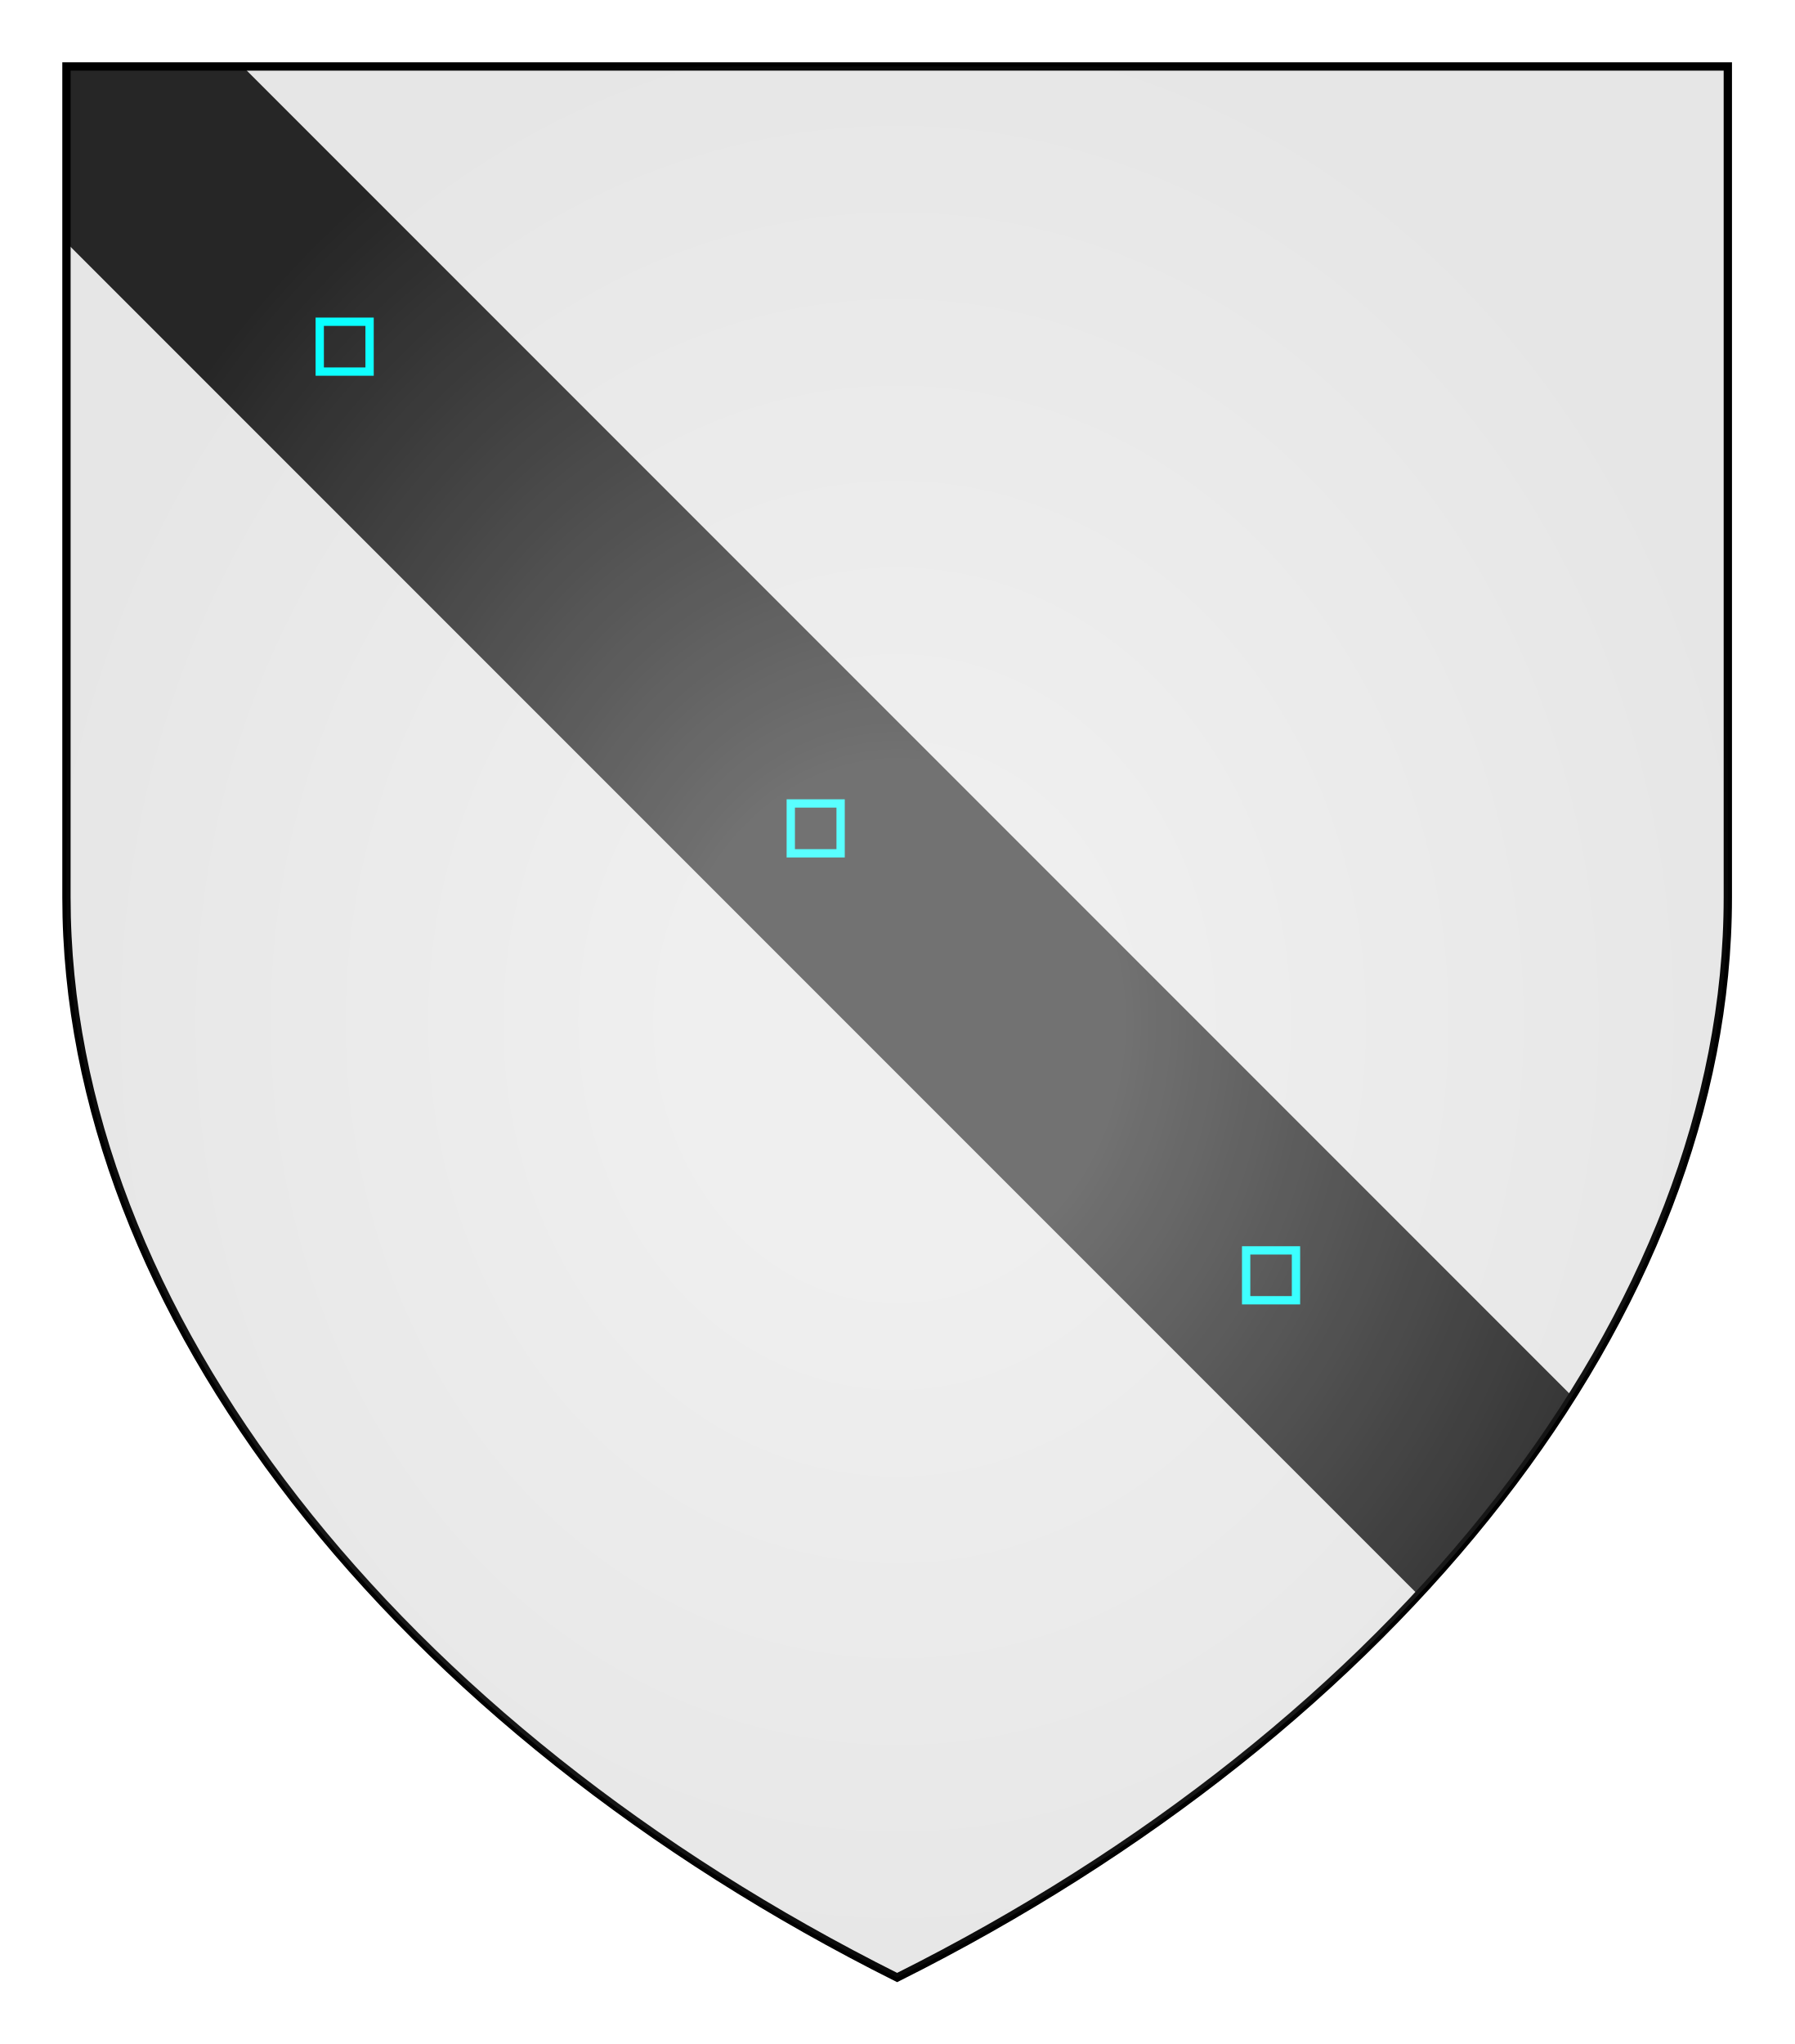
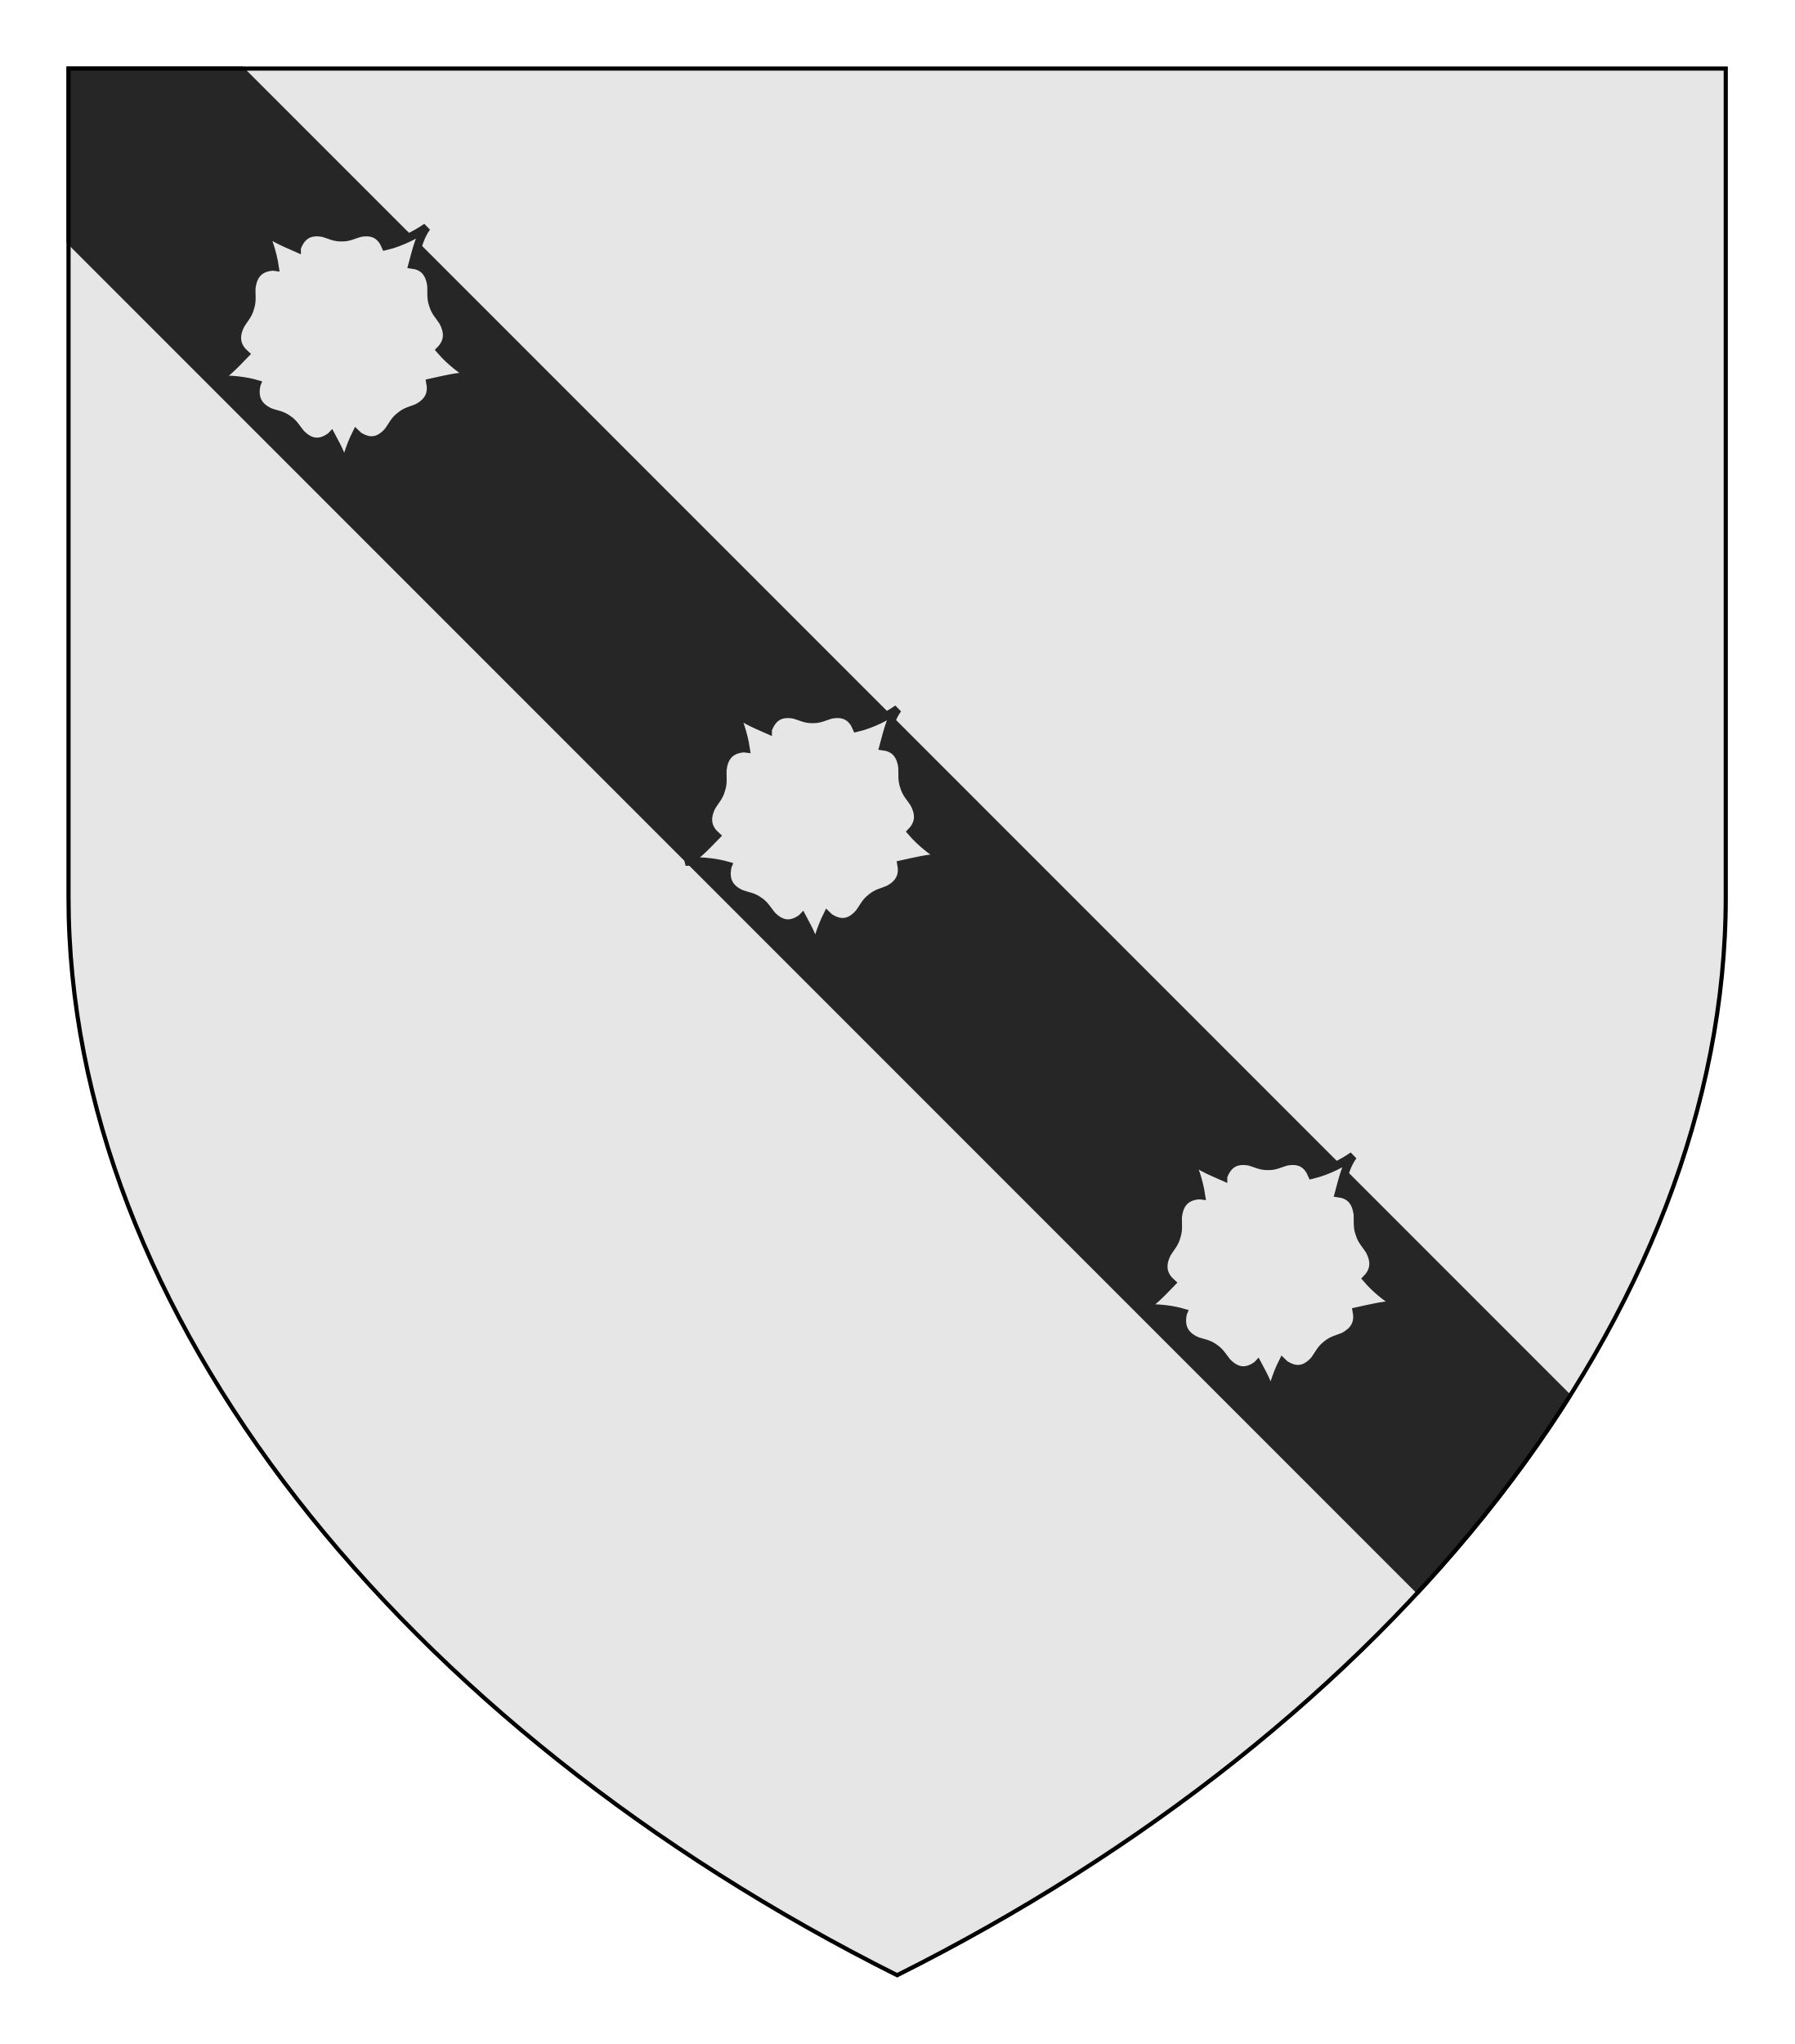
<svg xmlns="http://www.w3.org/2000/svg" height="246.0" width="216.0">
  <defs>
    <clipPath id="contour">
-       <path d="M 8.0,8.0 L 208.0,8.0 L 208.0,108.0 C 208.0,158.0 168.0,208.0 108.0,238.0 C 48.0,208.0 8.0,158.0 8.0,108.0 L 8.0,8.0 Z" />
+       <path d="M 0.0,0.0 L 200.0,0.0 L 200.0,100.0 C 200.0,150.0 160.0,200.0 100.0,230.0 C 40.0,200.0 0.0,150.0 0.0,100.0 L 0.0,0.0 Z" />
    </clipPath>
    <radialGradient id="lighting">
      <stop offset="25%" stop-color="white" stop-opacity="35%" />
      <stop offset="100%" stop-color="white" stop-opacity="0%" />
    </radialGradient>
  </defs>
-   <g>
-     <path d="M 8.0,8.0 L 208.0,8.0 L 208.0,108.0 C 208.0,158.0 168.0,208.0 108.0,238.0 C 48.0,208.0 8.0,158.0 8.0,108.0 L 8.0,8.0 Z" style="fill: rgb(230, 230, 230); stroke-width: 1px; stroke: none;" />
-     <path d="M 8.0,8.0 L 8.0,29.213 L 170.743,191.956 L 170.743,191.956 C 177.838,184.316 184.046,176.308 189.256,168.043 L 189.256,168.043 L 29.213,8.0 L 8.0,8.0 Z" style="fill: rgb(38, 38, 38); stroke-width: 1px; stroke: none;" />
-     <path d="M 95.196,96.697 L 101.196,96.697 L 101.196,102.697 L 95.196,102.697 L 95.196,96.697 Z" style="fill: none; stroke-width: 1px; stroke: rgb(0, 255, 255);" />
-     <path d="M 38.491,38.722 L 44.491,38.722 L 44.491,44.722 L 38.491,44.722 L 38.491,38.722 Z" style="fill: none; stroke-width: 1px; stroke: rgb(0, 255, 255);" />
-     <path d="M 150.013,150.487 L 156.013,150.487 L 156.013,156.487 L 150.013,156.487 L 150.013,150.487 Z" style="fill: none; stroke-width: 1px; stroke: rgb(0, 255, 255);" />
-     <path d="M 8.0,8.0 L 208.0,8.0 L 208.0,108.0 C 208.0,158.0 168.0,208.0 108.0,238.0 C 48.0,208.0 8.0,158.0 8.0,108.0 L 8.0,8.0 Z" style="fill: none; stroke-width: 1px; stroke: rgb(0, 0, 0);" />
+   <g transform="translate(8.0,8.0)">
+     <path clip-path="url(#contour)" d="M 0.0,0.0 L 200.0,0.0 L 200.0,100.0 C 200.0,150.0 160.0,200.0 100.0,230.0 C 40.0,200.0 0.0,150.0 0.0,100.0 L 0.0,0.0 Z" style="fill: rgb(230, 230, 230); stroke-width: 1px; stroke: none;" />
+     <path clip-path="url(#contour)" d="M 0.0,0.0 L 0.0,21.213 L 162.743,183.956 C 169.838,176.316 176.046,168.308 181.256,160.043 L 21.213,0.0 L 0.0,0.0 Z" style="fill: rgb(38, 38, 38); stroke-width: 1px; stroke: none;" />
+     <path clip-path="url(#contour)" d="M 89.824,82.654 C 89.824,82.655 89.824,82.655 89.824,82.655 C 89.897,84.23 90.034,85.407 90.196,86.428 C 90.196,86.428 90.196,86.428 90.196,86.428 C 90.034,85.407 89.897,84.229 89.824,82.654 Z" style="fill: rgb(230, 230, 230); stroke-width: 1px; stroke: rgb(38, 38, 38);" />
+     <path clip-path="url(#contour)" d="M 85.579,88.895 C 85.761,88.925 85.938,88.952 86.11,88.977 C 86.11,88.977 86.11,88.977 86.11,88.977 C 85.938,88.952 85.761,88.925 85.579,88.895 Z" style="fill: rgb(230, 230, 230); stroke-width: 1px; stroke: rgb(38, 38, 38);" />
+     <path clip-path="url(#contour)" d="M 97.096,87.999 C 96.715,88.111 96.358,88.211 96.02,88.3 C 95.141,88.697 94.427,89.064 93.793,89.418 C 93.804,89.46 93.815,89.501 93.825,89.543 C 94.694,89.066 95.711,88.563 97.096,87.999 Z" style="fill: rgb(230, 230, 230); stroke-width: 1px; stroke: rgb(38, 38, 38);" />
+     <path clip-path="url(#contour)" d="M 92.582,93.606 C 92.582,93.606 92.582,93.606 92.582,93.606 C 92.808,94.04 93.059,94.5 93.355,95.002 C 93.059,94.5 92.808,94.04 92.582,93.606 Z" style="fill: rgb(230, 230, 230); stroke-width: 1px; stroke: rgb(38, 38, 38);" />
+     <path clip-path="url(#contour)" d="M 87.286,93.705 C 87.101,94.124 86.896,94.565 86.656,95.044 C 86.896,94.565 87.101,94.124 87.286,93.705 C 87.286,93.705 87.286,93.705 87.286,93.705 Z" style="fill: rgb(230, 230, 230); stroke-width: 1px; stroke: rgb(38, 38, 38);" />
+     <path clip-path="url(#contour)" d="M 105.766,95.399 C 105.766,95.399 105.766,95.399 105.766,95.399 L 105.767,95.399 C 105.766,95.399 105.766,95.399 105.766,95.399 Z" style="fill: rgb(230, 230, 230); stroke-width: 1px; stroke: rgb(38, 38, 38);" />
+     <path clip-path="url(#contour)" d="M 91.992,94.049 C 91.992,94.049 91.992,94.049 91.992,94.049 C 92.713,94.75 93.504,95.59 94.474,96.777 C 94.474,96.777 94.474,96.777 94.474,96.777 C 93.504,95.59 92.713,94.75 91.992,94.049 Z" style="fill: rgb(230, 230, 230); stroke-width: 1px; stroke: rgb(38, 38, 38);" />
+     <path clip-path="url(#contour)" d="M 85.65,96.904 C 85.638,96.923 85.627,96.943 85.615,96.963 C 85.627,96.943 85.638,96.923 85.65,96.904 Z" style="fill: rgb(230, 230, 230); stroke-width: 1px; stroke: rgb(38, 38, 38);" />
+     <path clip-path="url(#contour)" d="M 87.896,94.128 C 87.218,94.877 86.479,95.769 85.582,97.021 C 85.593,97.001 85.604,96.982 85.615,96.963 C 85.604,96.982 85.593,97.001 85.582,97.021 C 85.582,97.021 85.582,97.021 85.582,97.021 C 85.582,97.021 85.581,97.021 85.581,97.021 C 86.479,95.77 87.218,94.877 87.896,94.128 C 87.896,94.128 87.896,94.128 87.896,94.128 L 85.65,96.904 Z" style="fill: rgb(230, 230, 230); stroke-width: 1px; stroke: rgb(38, 38, 38);" />
+     <path clip-path="url(#contour)" d="M 100.07,77.316 C 98.973,78.1 97.026,79.145 95.13,79.586 C 94.615,78.366 93.801,77.92 92.816,77.92 C 92.562,77.92 92.297,77.95 92.022,78.003 C 91.281,78.21 90.738,78.533 89.931,78.533 C 89.902,78.533 89.873,78.533 89.843,78.532 L 89.841,78.532 L 89.806,78.532 L 89.806,78.532 C 89.776,78.533 89.746,78.533 89.717,78.533 C 88.911,78.533 88.366,78.21 87.625,78.003 C 87.362,77.952 87.108,77.922 86.863,77.92 L 86.863,77.92 C 86.853,77.92 86.842,77.92 86.832,77.92 C 85.787,77.92 84.936,78.421 84.428,79.814 C 84.428,79.815 84.427,79.816 84.427,79.817 C 82.551,78.991 81.261,78.446 80.341,77.471 L 80.341,77.471 C 80.869,78.544 81.5,80.308 81.768,82.073 C 81.705,82.065 81.641,82.058 81.577,82.05 C 79.798,82.165 79.13,83.214 78.967,84.688 C 78.938,85.513 79.086,86.164 78.81,87.006 L 78.81,87.008 L 78.799,87.043 L 78.799,87.044 C 78.569,87.9 78.093,88.353 77.669,89.051 C 77.544,89.297 77.442,89.541 77.368,89.782 L 77.368,89.782 C 77.065,90.77 77.227,91.718 78.203,92.597 C 76.719,94.129 75.734,95.189 74.497,95.713 L 74.497,95.713 C 74.812,95.686 75.176,95.67 75.573,95.67 C 76.765,95.67 78.252,95.812 79.598,96.201 C 79.591,96.218 79.584,96.235 79.577,96.253 C 79.171,98.055 79.946,99.022 81.258,99.608 C 82.011,99.875 82.654,99.915 83.351,100.432 L 83.352,100.433 L 83.382,100.453 L 83.382,100.453 C 84.106,100.929 84.386,101.532 84.908,102.155 C 85.099,102.35 85.294,102.522 85.496,102.666 L 85.496,102.666 C 85.921,102.969 86.374,103.145 86.862,103.145 C 87.375,103.145 87.929,102.95 88.534,102.504 C 88.552,102.485 88.571,102.466 88.589,102.447 C 89.439,104.03 90.026,105.176 90.162,106.407 L 90.162,106.407 C 90.365,105.304 90.851,103.67 91.589,102.185 C 91.679,102.272 91.77,102.358 91.863,102.444 C 92.439,102.814 92.96,102.978 93.435,102.978 C 94.212,102.978 94.871,102.542 95.461,101.856 C 95.943,101.2 96.185,100.58 96.878,100.057 L 96.88,100.056 L 96.908,100.034 L 96.908,100.034 C 97.572,99.472 98.212,99.388 98.947,99.073 C 99.185,98.947 99.405,98.809 99.6,98.656 L 99.6,98.656 C 100.358,98.062 100.752,97.243 100.522,96.04 C 102.336,95.648 103.645,95.31 104.804,95.31 C 105.134,95.31 105.452,95.338 105.766,95.399 C 104.645,94.78 102.964,93.557 101.726,92.106 C 102.779,91.016 102.685,89.86 102.043,88.673 C 101.601,87.986 101.114,87.548 100.863,86.698 L 100.862,86.696 L 100.851,86.661 L 100.851,86.661 C 100.554,85.827 100.685,85.17 100.635,84.347 C 100.598,84.071 100.543,83.811 100.467,83.57 L 100.467,83.57 C 100.17,82.629 99.548,81.975 98.369,81.815 C 98.909,79.783 99.261,78.388 100.07,77.316 Z" style="fill: rgb(230, 230, 230); stroke-width: 1px; stroke: rgb(38, 38, 38);" />
+     <path clip-path="url(#contour)" d="M 33.118,24.68 C 33.118,24.68 33.118,24.68 33.118,24.68 C 33.191,26.255 33.328,27.432 33.49,28.453 C 33.49,28.453 33.49,28.453 33.49,28.453 C 33.328,27.432 33.191,26.255 33.118,24.68 Z" style="fill: rgb(230, 230, 230); stroke-width: 1px; stroke: rgb(38, 38, 38);" />
+     <path clip-path="url(#contour)" d="M 28.874,30.92 C 29.056,30.95 29.232,30.978 29.404,31.003 C 29.404,31.003 29.404,31.003 29.404,31.003 C 29.232,30.978 29.056,30.95 28.874,30.92 Z" style="fill: rgb(230, 230, 230); stroke-width: 1px; stroke: rgb(38, 38, 38);" />
+     <path clip-path="url(#contour)" d="M 40.39,30.024 C 40.01,30.136 39.652,30.236 39.315,30.325 C 38.435,30.722 37.721,31.09 37.087,31.444 C 37.099,31.485 37.11,31.527 37.12,31.569 C 37.988,31.091 39.005,30.588 40.39,30.024 Z" style="fill: rgb(230, 230, 230); stroke-width: 1px; stroke: rgb(38, 38, 38);" />
+     <path clip-path="url(#contour)" d="M 35.877,35.631 C 36.102,36.065 36.354,36.525 36.649,37.027 C 36.354,36.525 36.102,36.065 35.877,35.631 L 35.877,35.631 Z" style="fill: rgb(230, 230, 230); stroke-width: 1px; stroke: rgb(38, 38, 38);" />
+     <path clip-path="url(#contour)" d="M 30.58,35.731 C 30.396,36.149 30.19,36.59 29.95,37.069 C 30.19,36.59 30.396,36.149 30.58,35.731 C 30.58,35.731 30.58,35.731 30.58,35.731 Z" style="fill: rgb(230, 230, 230); stroke-width: 1px; stroke: rgb(38, 38, 38);" />
+     <path clip-path="url(#contour)" d="M 49.06,37.424 C 49.061,37.424 49.061,37.424 49.061,37.424 L 49.061,37.424 C 49.061,37.424 49.061,37.424 49.06,37.424 Z" style="fill: rgb(230, 230, 230); stroke-width: 1px; stroke: rgb(38, 38, 38);" />
+     <path clip-path="url(#contour)" d="M 35.287,36.074 C 35.287,36.074 35.287,36.074 35.287,36.074 C 36.007,36.775 36.799,37.616 37.768,38.802 C 37.768,38.802 37.768,38.802 37.768,38.802 C 36.799,37.616 36.007,36.775 35.287,36.074 Z" style="fill: rgb(230, 230, 230); stroke-width: 1px; stroke: rgb(38, 38, 38);" />
+     <path clip-path="url(#contour)" d="M 37.768,38.802 C 37.768,38.802 37.768,38.802 37.768,38.802 C 37.768,38.802 37.768,38.802 37.768,38.802 L 35.287,36.074 Z" style="fill: rgb(230, 230, 230); stroke-width: 1px; stroke: rgb(38, 38, 38);" />
+     <path clip-path="url(#contour)" d="M 31.19,36.154 C 30.513,36.902 29.773,37.795 28.876,39.046 C 28.899,39.007 28.922,38.968 28.944,38.929 C 28.922,38.968 28.899,39.007 28.876,39.046 C 28.876,39.046 28.876,39.046 28.876,39.046 C 28.876,39.046 28.876,39.046 28.876,39.046 C 28.876,39.046 28.876,39.046 28.876,39.046 C 28.876,39.046 28.876,39.046 28.876,39.046 C 29.773,37.795 30.513,36.903 31.19,36.154 C 31.19,36.154 31.19,36.154 31.19,36.154 Z" style="fill: rgb(230, 230, 230); stroke-width: 1px; stroke: rgb(38, 38, 38);" />
+     <path clip-path="url(#contour)" d="M 43.365,19.341 C 42.268,20.125 40.321,21.17 38.425,21.611 C 37.909,20.391 37.096,19.945 36.11,19.945 C 35.856,19.945 35.591,19.975 35.317,20.028 C 34.576,20.235 34.033,20.558 33.226,20.558 C 33.197,20.558 33.167,20.558 33.138,20.557 L 33.136,20.557 L 33.1,20.557 L 33.1,20.557 C 33.07,20.558 33.041,20.558 33.012,20.558 C 32.205,20.558 31.661,20.235 30.92,20.028 C 30.657,19.977 30.402,19.948 30.158,19.945 L 30.158,19.945 C 30.147,19.945 30.137,19.945 30.127,19.945 C 29.082,19.945 28.23,20.446 27.722,21.839 C 27.722,21.84 27.722,21.841 27.722,21.842 C 25.846,21.016 24.556,20.471 23.636,19.496 L 23.636,19.496 C 24.163,20.569 24.794,22.333 25.063,24.099 C 25,24.09 24.936,24.083 24.872,24.075 C 23.092,24.19 22.424,25.24 22.262,26.713 C 22.233,27.538 22.38,28.189 22.105,29.032 L 22.104,29.033 L 22.094,29.068 L 22.094,29.069 C 21.864,29.925 21.388,30.378 20.964,31.076 C 20.839,31.322 20.737,31.566 20.662,31.808 L 20.662,31.808 C 20.359,32.795 20.521,33.743 21.498,34.623 C 20.013,36.155 19.029,37.214 17.792,37.739 L 17.792,37.739 C 18.107,37.711 18.471,37.695 18.868,37.695 C 20.059,37.695 21.546,37.838 22.893,38.227 C 22.886,38.244 22.879,38.261 22.872,38.278 C 22.466,40.081 23.241,41.047 24.553,41.633 C 25.305,41.9 25.948,41.94 26.646,42.457 L 26.647,42.458 L 26.676,42.478 L 26.677,42.479 C 27.4,42.954 27.68,43.558 28.202,44.18 C 28.393,44.376 28.589,44.547 28.79,44.691 L 28.79,44.691 C 29.216,44.994 29.668,45.17 30.157,45.17 C 30.67,45.17 31.223,44.976 31.829,44.529 C 31.847,44.51 31.865,44.491 31.883,44.472 C 32.734,46.056 33.32,47.201 33.456,48.433 C 33.659,47.33 34.145,45.695 34.884,44.21 C 34.973,44.297 35.065,44.384 35.158,44.47 C 35.734,44.839 36.254,45.003 36.73,45.003 C 37.507,45.003 38.165,44.567 38.756,43.881 C 39.238,43.225 39.48,42.605 40.173,42.083 L 40.174,42.081 L 40.202,42.059 L 40.203,42.059 C 40.867,41.497 41.507,41.414 42.241,41.098 C 42.48,40.972 42.699,40.834 42.894,40.681 L 42.894,40.681 C 43.653,40.087 44.047,39.268 43.817,38.066 C 45.63,37.673 46.939,37.336 48.099,37.336 C 48.429,37.336 48.747,37.363 49.06,37.424 C 47.939,36.805 46.259,35.582 45.02,34.132 C 46.074,33.041 45.979,31.885 45.337,30.698 C 44.896,30.011 44.409,29.573 44.157,28.723 L 44.157,28.721 L 44.145,28.686 L 44.145,28.686 C 43.849,27.852 43.98,27.196 43.93,26.372 C 43.892,26.096 43.838,25.837 43.762,25.595 L 43.762,25.595 C 43.465,24.654 42.842,24 41.663,23.84 C 42.204,21.808 42.556,20.413 43.365,19.341 Z" style="fill: rgb(230, 230, 230); stroke-width: 1px; stroke: rgb(38, 38, 38);" />
+     <path clip-path="url(#contour)" d="M 144.64,136.445 C 144.64,136.445 144.64,136.445 144.64,136.446 C 144.713,138.02 144.85,139.197 145.012,140.218 C 145.012,140.218 145.012,140.218 145.012,140.218 C 144.85,139.197 144.713,138.02 144.64,136.445 Z" style="fill: rgb(230, 230, 230); stroke-width: 1px; stroke: rgb(38, 38, 38);" />
+     <path clip-path="url(#contour)" d="M 140.396,142.686 C 140.578,142.716 140.754,142.743 140.926,142.768 C 140.926,142.768 140.926,142.768 140.926,142.768 C 140.754,142.743 140.578,142.716 140.396,142.686 Z" style="fill: rgb(230, 230, 230); stroke-width: 1px; stroke: rgb(38, 38, 38);" />
+     <path clip-path="url(#contour)" d="M 151.912,141.789 C 151.532,141.902 151.174,142.001 150.837,142.09 C 149.957,142.487 149.243,142.855 148.609,143.209 C 148.621,143.25 148.632,143.292 148.642,143.334 C 149.51,142.856 150.527,142.354 151.912,141.789 Z" style="fill: rgb(230, 230, 230); stroke-width: 1px; stroke: rgb(38, 38, 38);" />
+     <path clip-path="url(#contour)" d="M 147.399,147.396 C 147.624,147.831 147.876,148.29 148.171,148.792 C 147.876,148.29 147.624,147.831 147.399,147.396 Z" style="fill: rgb(230, 230, 230); stroke-width: 1px; stroke: rgb(38, 38, 38);" />
+     <path clip-path="url(#contour)" d="M 142.102,147.496 C 141.918,147.914 141.712,148.355 141.472,148.834 C 141.712,148.355 141.918,147.914 142.102,147.496 C 142.102,147.496 142.102,147.496 142.102,147.496 Z" style="fill: rgb(230, 230, 230); stroke-width: 1px; stroke: rgb(38, 38, 38);" />
+     <path clip-path="url(#contour)" d="M 160.582,149.189 C 160.583,149.189 160.583,149.189 160.583,149.189 L 160.583,149.189 C 160.583,149.189 160.583,149.189 160.582,149.189 Z" style="fill: rgb(230, 230, 230); stroke-width: 1px; stroke: rgb(38, 38, 38);" />
+     <path clip-path="url(#contour)" d="M 146.809,147.839 C 146.809,147.839 146.809,147.839 146.809,147.839 C 147.289,148.306 147.8,148.835 148.374,149.487 C 147.8,148.835 147.289,148.306 146.809,147.839 Z" style="fill: rgb(230, 230, 230); stroke-width: 1px; stroke: rgb(38, 38, 38);" />
+     <path clip-path="url(#contour)" d="M 148.376,149.488 C 148.663,149.815 148.967,150.172 149.29,150.567 C 149.29,150.567 149.29,150.567 149.29,150.567 C 148.967,150.172 148.663,149.815 148.376,149.488 L 146.809,147.839 Z" style="fill: rgb(230, 230, 230); stroke-width: 1px; stroke: rgb(38, 38, 38);" />
+     <path clip-path="url(#contour)" d="M 142.712,147.919 C 142.035,148.668 141.295,149.56 140.398,150.811 C 140.418,150.776 140.438,150.742 140.458,150.708 C 140.438,150.742 140.418,150.776 140.398,150.811 C 140.398,150.811 140.398,150.811 140.398,150.811 C 140.398,150.811 140.398,150.811 140.398,150.811 C 140.398,150.811 140.398,150.811 140.398,150.811 C 140.398,150.811 140.398,150.811 140.398,150.811 C 141.295,149.56 142.035,148.668 142.712,147.919 C 142.712,147.919 142.712,147.919 142.712,147.919 Z" style="fill: rgb(230, 230, 230); stroke-width: 1px; stroke: rgb(38, 38, 38);" />
+     <path clip-path="url(#contour)" d="M 154.887,131.106 C 153.79,131.89 151.843,132.935 149.947,133.377 C 149.431,132.156 148.618,131.71 147.632,131.71 C 147.378,131.71 147.113,131.74 146.839,131.794 C 146.098,132.001 145.555,132.324 144.748,132.324 C 144.719,132.324 144.689,132.323 144.66,132.322 L 144.658,132.322 L 144.622,132.322 L 144.622,132.322 C 144.592,132.323 144.563,132.324 144.534,132.324 C 143.727,132.324 143.183,132.001 142.442,131.794 C 142.179,131.742 141.924,131.713 141.68,131.71 L 141.68,131.71 C 141.669,131.71 141.659,131.71 141.649,131.71 C 140.604,131.71 139.752,132.211 139.244,133.605 C 139.244,133.606 139.244,133.606 139.244,133.607 C 137.368,132.781 136.078,132.237 135.158,131.261 L 135.158,131.261 C 135.685,132.334 136.316,134.098 136.585,135.864 C 136.522,135.856 136.458,135.848 136.394,135.84 C 134.614,135.956 133.946,137.005 133.784,138.478 C 133.755,139.303 133.902,139.955 133.627,140.797 L 133.626,140.799 L 133.616,140.834 L 133.616,140.834 C 133.386,141.691 132.91,142.143 132.486,142.841 C 132.361,143.087 132.259,143.331 132.184,143.573 L 132.184,143.573 C 131.881,144.56 132.043,145.508 133.02,146.388 C 131.535,147.92 130.551,148.98 129.314,149.504 L 129.314,149.504 C 129.629,149.476 129.993,149.46 130.39,149.46 C 131.581,149.46 133.068,149.603 134.415,149.992 C 134.408,150.009 134.401,150.026 134.394,150.043 C 133.988,151.846 134.763,152.813 136.075,153.398 C 136.827,153.665 137.47,153.706 138.168,154.222 L 138.169,154.223 L 138.198,154.243 L 138.199,154.244 C 138.922,154.719 139.202,155.323 139.724,155.946 C 139.915,156.141 140.111,156.313 140.312,156.456 L 140.312,156.456 C 140.738,156.759 141.19,156.935 141.679,156.935 C 142.192,156.935 142.745,156.741 143.351,156.295 C 143.369,156.276 143.387,156.256 143.405,156.237 C 144.256,157.821 144.842,158.966 144.978,160.198 C 145.181,159.095 145.667,157.46 146.406,155.976 C 146.495,156.062 146.587,156.149 146.68,156.235 C 147.256,156.604 147.776,156.768 148.252,156.768 C 149.029,156.768 149.687,156.332 150.278,155.647 C 150.76,154.991 151.002,154.37 151.695,153.848 L 151.696,153.847 L 151.724,153.824 L 151.725,153.824 C 152.389,153.263 153.029,153.179 153.763,152.863 C 154.002,152.737 154.221,152.599 154.416,152.446 L 154.416,152.447 C 155.175,151.852 155.569,151.033 155.339,149.831 C 157.152,149.439 158.461,149.101 159.621,149.101 C 159.951,149.101 160.269,149.128 160.582,149.189 C 159.461,148.57 157.781,147.348 156.542,145.897 C 157.596,144.806 157.501,143.65 156.859,142.463 C 156.418,141.777 155.931,141.338 155.679,140.488 L 155.679,140.486 L 155.667,140.452 L 155.667,140.451 C 155.371,139.617 155.502,138.961 155.452,138.137 C 155.414,137.862 155.36,137.602 155.284,137.361 L 155.284,137.361 C 154.987,136.419 154.364,135.765 153.185,135.605 C 153.726,133.573 154.078,132.179 154.887,131.106 Z" style="fill: rgb(230, 230, 230); stroke-width: 1px; stroke: rgb(38, 38, 38);" />
+     <path clip-path="url(#contour)" d="M 0.0,0.0 L 200.0,0.0 L 200.0,100.0 C 200.0,150.0 160.0,200.0 100.0,230.0 C 40.0,200.0 0.0,150.0 0.0,100.0 L 0.0,0.0 Z" style="fill: none; stroke-width: 1px; stroke: rgb(0, 0, 0);" />
  </g>
-   <rect clip-path="url(#contour)" fill="url(#lighting)" height="246.0" width="216.0" x="0.0" y="0.0" />
</svg>
